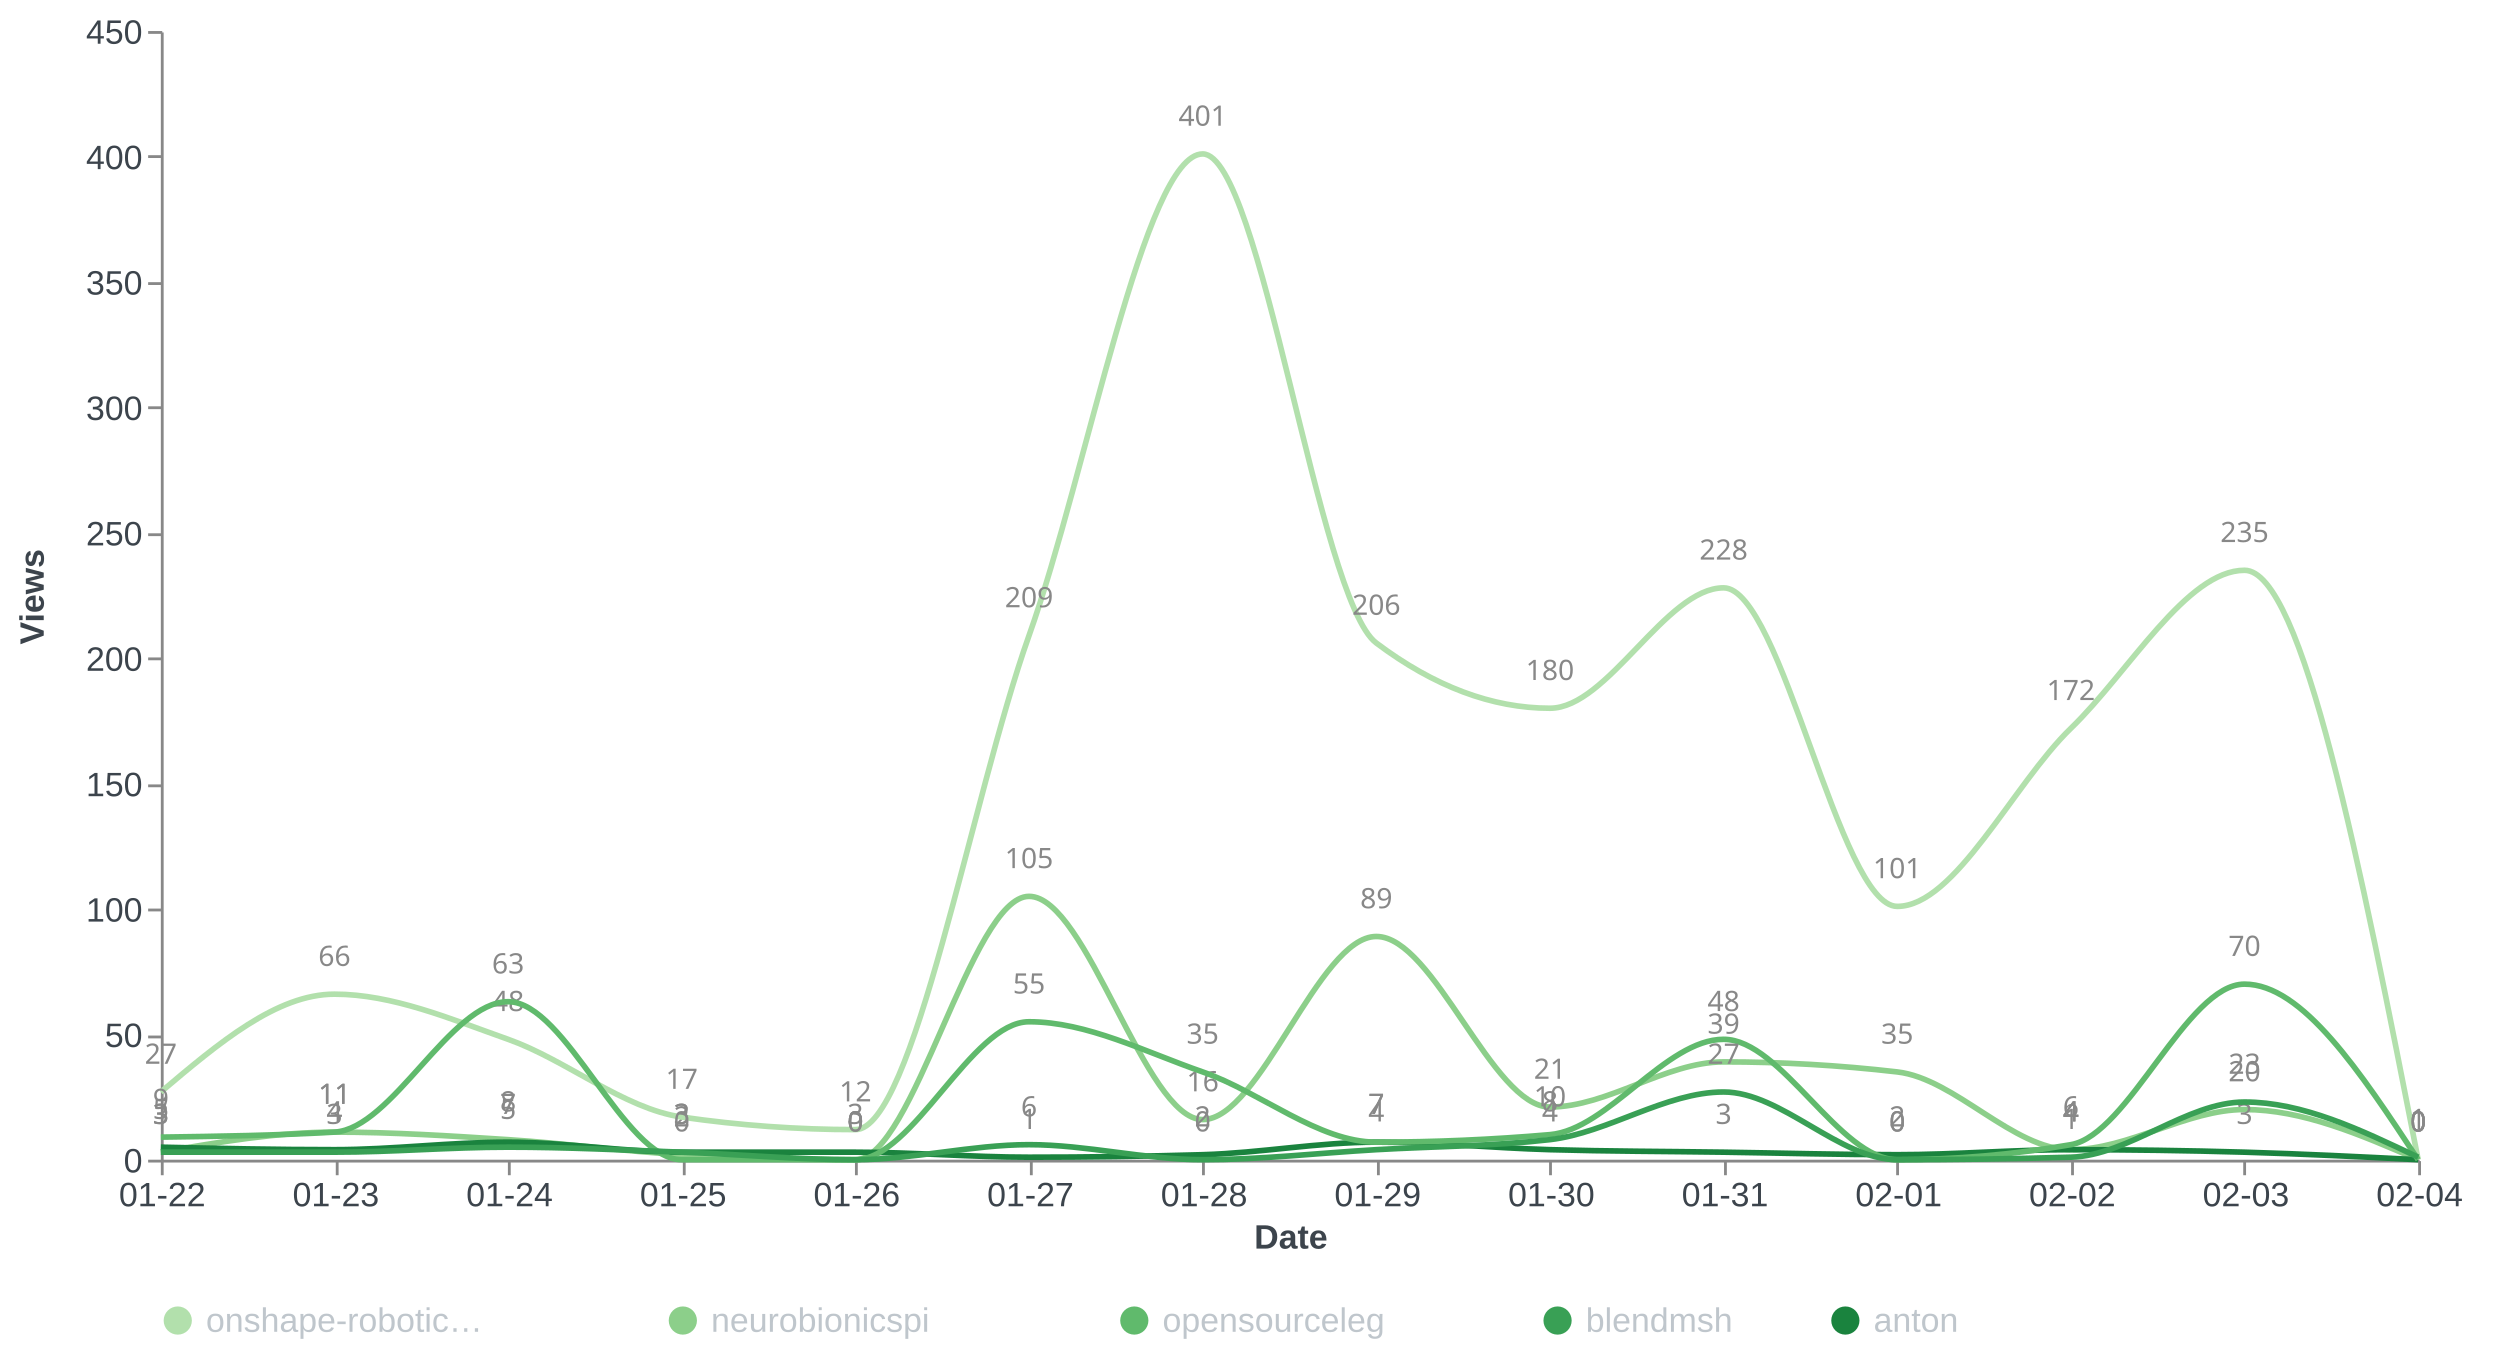
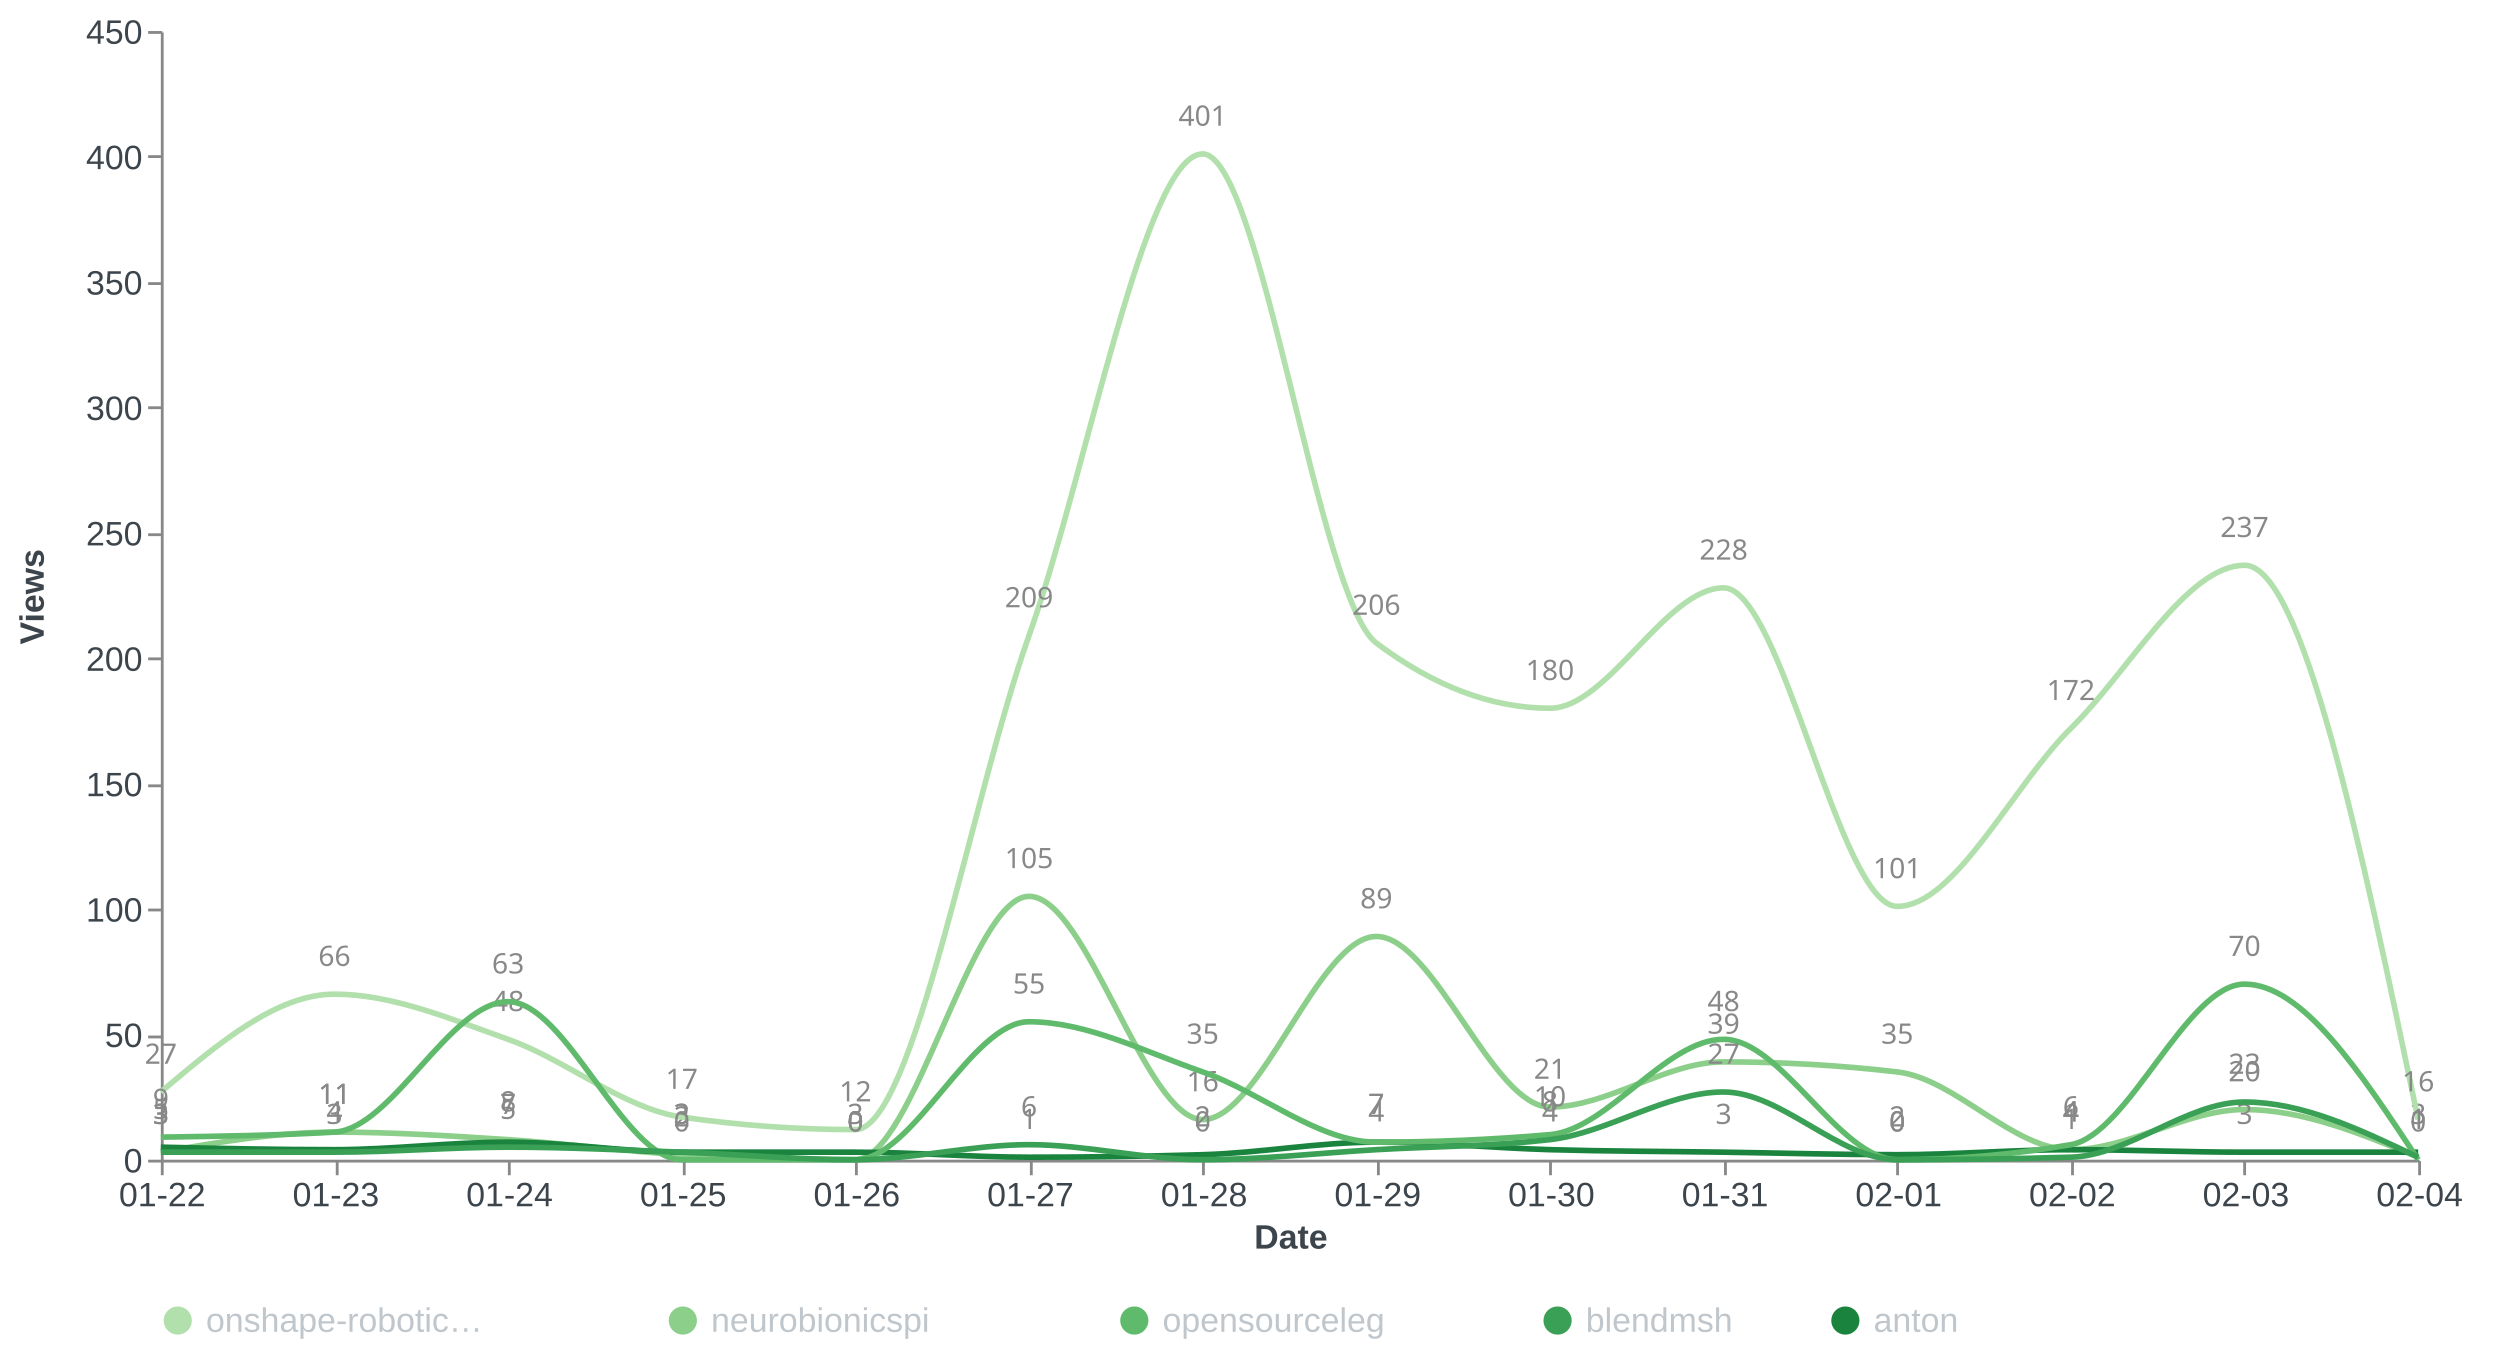
<svg xmlns="http://www.w3.org/2000/svg" version="1.1" class="marks" width="886" height="479" viewBox="0 0 886 479">
  <g fill="none" stroke-miterlimit="10" transform="translate(57,11)">
    <g class="mark-group role-frame root" role="graphics-object" aria-roledescription="group mark container">
      <g transform="translate(0,0)">
        <path class="background" aria-hidden="true" d="M0,0h800v400h-800Z" />
        <g>
          <g class="mark-group role-axis" role="graphics-symbol" aria-roledescription="axis" aria-label="X-axis titled 'Date' for a discrete scale with 14 values: 01-22, 01-23, 01-24, 01-25, 01-26, ending with 02-04">
            <g transform="translate(0.5,400.5)">
              <path class="background" aria-hidden="true" d="M0,0h0v0h0Z" pointer-events="none" />
              <g>
                <g class="mark-rule role-axis-tick" pointer-events="none">
                  <line transform="translate(0,0)" x2="0" y2="5" stroke="#888" stroke-width="1" opacity="1" />
                  <line transform="translate(62,0)" x2="0" y2="5" stroke="#888" stroke-width="1" opacity="1" />
                  <line transform="translate(123,0)" x2="0" y2="5" stroke="#888" stroke-width="1" opacity="1" />
                  <line transform="translate(185,0)" x2="0" y2="5" stroke="#888" stroke-width="1" opacity="1" />
                  <line transform="translate(246,0)" x2="0" y2="5" stroke="#888" stroke-width="1" opacity="1" />
                  <line transform="translate(308,0)" x2="0" y2="5" stroke="#888" stroke-width="1" opacity="1" />
                  <line transform="translate(369,0)" x2="0" y2="5" stroke="#888" stroke-width="1" opacity="1" />
                  <line transform="translate(431,0)" x2="0" y2="5" stroke="#888" stroke-width="1" opacity="1" />
                  <line transform="translate(492,0)" x2="0" y2="5" stroke="#888" stroke-width="1" opacity="1" />
                  <line transform="translate(554,0)" x2="0" y2="5" stroke="#888" stroke-width="1" opacity="1" />
                  <line transform="translate(615,0)" x2="0" y2="5" stroke="#888" stroke-width="1" opacity="1" />
                  <line transform="translate(677,0)" x2="0" y2="5" stroke="#888" stroke-width="1" opacity="1" />
                  <line transform="translate(738,0)" x2="0" y2="5" stroke="#888" stroke-width="1" opacity="1" />
                  <line transform="translate(800,0)" x2="0" y2="5" stroke="#888" stroke-width="1" opacity="1" />
                </g>
                <g class="mark-text role-axis-label" pointer-events="none">
                  <text text-anchor="middle" transform="translate(0,16)" font-family="Arial, sans-serif" font-size="12px" fill="#3c444c" opacity="1">01-22</text>
                  <text text-anchor="middle" transform="translate(61.53846,16)" font-family="Arial, sans-serif" font-size="12px" fill="#3c444c" opacity="1">01-23</text>
                  <text text-anchor="middle" transform="translate(123.0769,16)" font-family="Arial, sans-serif" font-size="12px" fill="#3c444c" opacity="1">01-24</text>
                  <text text-anchor="middle" transform="translate(184.6154,16)" font-family="Arial, sans-serif" font-size="12px" fill="#3c444c" opacity="1">01-25</text>
                  <text text-anchor="middle" transform="translate(246.1538,16)" font-family="Arial, sans-serif" font-size="12px" fill="#3c444c" opacity="1">01-26</text>
                  <text text-anchor="middle" transform="translate(307.6923,16)" font-family="Arial, sans-serif" font-size="12px" fill="#3c444c" opacity="1">01-27</text>
                  <text text-anchor="middle" transform="translate(369.2308,16)" font-family="Arial, sans-serif" font-size="12px" fill="#3c444c" opacity="1">01-28</text>
                  <text text-anchor="middle" transform="translate(430.7692,16)" font-family="Arial, sans-serif" font-size="12px" fill="#3c444c" opacity="1">01-29</text>
                  <text text-anchor="middle" transform="translate(492.3077,16)" font-family="Arial, sans-serif" font-size="12px" fill="#3c444c" opacity="1">01-30</text>
                  <text text-anchor="middle" transform="translate(553.8462,16)" font-family="Arial, sans-serif" font-size="12px" fill="#3c444c" opacity="1">01-31</text>
                  <text text-anchor="middle" transform="translate(615.3846,16)" font-family="Arial, sans-serif" font-size="12px" fill="#3c444c" opacity="1">02-01</text>
                  <text text-anchor="middle" transform="translate(676.9231,16)" font-family="Arial, sans-serif" font-size="12px" fill="#3c444c" opacity="1">02-02</text>
                  <text text-anchor="middle" transform="translate(738.4615,16)" font-family="Arial, sans-serif" font-size="12px" fill="#3c444c" opacity="1">02-03</text>
                  <text text-anchor="middle" transform="translate(800,16)" font-family="Arial, sans-serif" font-size="12px" fill="#3c444c" opacity="1">02-04</text>
                </g>
                <g class="mark-rule role-axis-domain" pointer-events="none">
                  <line transform="translate(0,0)" x2="800" y2="0" stroke="#888" stroke-width="1" opacity="1" />
                </g>
                <g class="mark-text role-axis-title" pointer-events="none">
                  <text text-anchor="middle" transform="translate(400,31)" font-family="Arial, sans-serif" font-size="12px" font-weight="bold" fill="#3c444c" opacity="1">Date</text>
                </g>
              </g>
              <path class="foreground" aria-hidden="true" d="" pointer-events="none" display="none" />
            </g>
          </g>
          <g class="mark-group role-axis" role="graphics-symbol" aria-roledescription="axis" aria-label="Y-axis titled 'Views' for a linear scale with values from 0 to 450">
            <g transform="translate(0.5,0.5)">
              <path class="background" aria-hidden="true" d="M0,0h0v0h0Z" pointer-events="none" />
              <g>
                <g class="mark-rule role-axis-tick" pointer-events="none">
                  <line transform="translate(0,400)" x2="-5" y2="0" stroke="#888" stroke-width="1" opacity="1" />
                  <line transform="translate(0,356)" x2="-5" y2="0" stroke="#888" stroke-width="1" opacity="1" />
                  <line transform="translate(0,311)" x2="-5" y2="0" stroke="#888" stroke-width="1" opacity="1" />
                  <line transform="translate(0,267)" x2="-5" y2="0" stroke="#888" stroke-width="1" opacity="1" />
                  <line transform="translate(0,222)" x2="-5" y2="0" stroke="#888" stroke-width="1" opacity="1" />
                  <line transform="translate(0,178)" x2="-5" y2="0" stroke="#888" stroke-width="1" opacity="1" />
                  <line transform="translate(0,133)" x2="-5" y2="0" stroke="#888" stroke-width="1" opacity="1" />
                  <line transform="translate(0,89)" x2="-5" y2="0" stroke="#888" stroke-width="1" opacity="1" />
                  <line transform="translate(0,44)" x2="-5" y2="0" stroke="#888" stroke-width="1" opacity="1" />
                  <line transform="translate(0,0)" x2="-5" y2="0" stroke="#888" stroke-width="1" opacity="1" />
                </g>
                <g class="mark-text role-axis-label" pointer-events="none">
                  <text text-anchor="end" transform="translate(-7,404)" font-family="Arial, sans-serif" font-size="12px" fill="#3c444c" opacity="1">0</text>
                  <text text-anchor="end" transform="translate(-7,359.5556)" font-family="Arial, sans-serif" font-size="12px" fill="#3c444c" opacity="1">50</text>
                  <text text-anchor="end" transform="translate(-7,315.1111)" font-family="Arial, sans-serif" font-size="12px" fill="#3c444c" opacity="1">100</text>
                  <text text-anchor="end" transform="translate(-7,270.6667)" font-family="Arial, sans-serif" font-size="12px" fill="#3c444c" opacity="1">150</text>
                  <text text-anchor="end" transform="translate(-7,226.2222)" font-family="Arial, sans-serif" font-size="12px" fill="#3c444c" opacity="1">200</text>
                  <text text-anchor="end" transform="translate(-7,181.7778)" font-family="Arial, sans-serif" font-size="12px" fill="#3c444c" opacity="1">250</text>
                  <text text-anchor="end" transform="translate(-7,137.3333)" font-family="Arial, sans-serif" font-size="12px" fill="#3c444c" opacity="1">300</text>
                  <text text-anchor="end" transform="translate(-7,92.88889)" font-family="Arial, sans-serif" font-size="12px" fill="#3c444c" opacity="1">350</text>
                  <text text-anchor="end" transform="translate(-7,48.44444)" font-family="Arial, sans-serif" font-size="12px" fill="#3c444c" opacity="1">400</text>
                  <text text-anchor="end" transform="translate(-7,4)" font-family="Arial, sans-serif" font-size="12px" fill="#3c444c" opacity="1">450</text>
                </g>
                <g class="mark-rule role-axis-domain" pointer-events="none">
                  <line transform="translate(0,400)" x2="0" y2="-400" stroke="#888" stroke-width="1" opacity="1" />
                </g>
                <g class="mark-text role-axis-title" pointer-events="none">
                  <text text-anchor="middle" transform="translate(-39,200) rotate(-90) translate(0,-3)" font-family="Arial, sans-serif" font-size="12px" font-weight="bold" fill="#3c444c" opacity="1">Views</text>
                </g>
              </g>
              <path class="foreground" aria-hidden="true" d="" pointer-events="none" display="none" />
            </g>
          </g>
          <g class="mark-group role-scope" role="graphics-object" aria-roledescription="group mark container">
            <g transform="translate(0,0)">
              <path class="background" aria-hidden="true" d="M0,0h0v0h0Z" />
              <g>
                <g class="mark-line role-mark" role="graphics-symbol" aria-roledescription="line mark container">
-                   <path d="M0,397.333C20.513,393.778,41.026,390.222,61.538,390.222C82.051,390.222,102.564,391.556,123.077,392.889C143.59,394.222,164.103,397.037,184.615,398.222C205.128,399.407,225.641,400,246.154,400C266.667,400,287.179,306.667,307.692,306.667C328.205,306.667,348.718,385.778,369.231,385.778C389.744,385.778,410.256,320.889,430.769,320.889C451.282,320.889,471.795,381.333,492.308,381.333C512.821,381.333,533.333,365.333,553.846,365.333C574.359,365.333,594.872,366.519,615.385,368.889C635.897,371.259,656.41,396.444,676.923,396.444C697.436,396.444,717.949,382.222,738.462,382.222C758.974,382.222,779.487,391.111,800,400" stroke="rgb(140, 207, 138)" stroke-width="2" />
+                   <path d="M0,397.333C20.513,393.778,41.026,390.222,61.538,390.222C82.051,390.222,102.564,391.556,123.077,392.889C143.59,394.222,164.103,397.037,184.615,398.222C205.128,399.407,225.641,400,246.154,400C266.667,400,287.179,306.667,307.692,306.667C328.205,306.667,348.718,385.778,369.231,385.778C389.744,385.778,410.256,320.889,430.769,320.889C451.282,320.889,471.795,381.333,492.308,381.333C512.821,381.333,533.333,365.333,553.846,365.333C574.359,365.333,594.872,366.519,615.385,368.889C635.897,371.259,656.41,396.444,676.923,396.444C697.436,396.444,717.949,382.222,738.462,382.222C758.974,382.222,779.487,390.667,800,399.111" stroke="rgb(140, 207, 138)" stroke-width="2" />
                </g>
                <g class="mark-text role-mark" role="graphics-object" aria-roledescription="text mark container">
                  <text text-anchor="middle" transform="translate(0,387.3333)" font-family="sans-serif" font-size="10px" fill="#888888">3</text>
                  <text text-anchor="middle" transform="translate(61.53846,380.2222)" font-family="sans-serif" font-size="10px" fill="#888888">11</text>
                  <text text-anchor="middle" transform="translate(123.0769,382.8889)" font-family="sans-serif" font-size="10px" fill="#888888">8</text>
                  <text text-anchor="middle" transform="translate(184.6154,388.2222)" font-family="sans-serif" font-size="10px" fill="#888888">2</text>
                  <text text-anchor="middle" transform="translate(246.1538,390)" font-family="sans-serif" font-size="10px" fill="#888888">0</text>
                  <text text-anchor="middle" transform="translate(307.6923,296.6667)" font-family="sans-serif" font-size="10px" fill="#888888">105</text>
                  <text text-anchor="middle" transform="translate(369.2308,375.7778)" font-family="sans-serif" font-size="10px" fill="#888888">16</text>
                  <text text-anchor="middle" transform="translate(430.7692,310.8889)" font-family="sans-serif" font-size="10px" fill="#888888">89</text>
                  <text text-anchor="middle" transform="translate(492.3077,371.3333)" font-family="sans-serif" font-size="10px" fill="#888888">21</text>
                  <text text-anchor="middle" transform="translate(553.8462,355.3333)" font-family="sans-serif" font-size="10px" fill="#888888">39</text>
                  <text text-anchor="middle" transform="translate(615.3846,358.8889)" font-family="sans-serif" font-size="10px" fill="#888888">35</text>
                  <text text-anchor="middle" transform="translate(676.9231,386.4444)" font-family="sans-serif" font-size="10px" fill="#888888">4</text>
                  <text text-anchor="middle" transform="translate(738.4615,372.2222)" font-family="sans-serif" font-size="10px" fill="#888888">20</text>
-                   <text text-anchor="middle" transform="translate(800,390)" font-family="sans-serif" font-size="10px" fill="#888888">0</text>
-                 </g>
-               </g>
-               <path class="foreground" aria-hidden="true" d="" display="none" />
-             </g>
-             <g transform="translate(0,0)">
-               <path class="background" aria-hidden="true" d="M0,0h0v0h0Z" />
-               <g>
-                 <g class="mark-line role-mark" role="graphics-symbol" aria-roledescription="line mark container">
-                   <path d="M0,395.556C20.513,396,41.026,396.444,61.538,396.444C82.051,396.444,102.564,393.778,123.077,393.778C143.59,393.778,164.103,397.333,184.615,397.333C205.128,397.333,225.641,397.333,246.154,397.333C266.667,397.333,287.179,399.111,307.692,399.111C328.205,399.111,348.718,398.815,369.231,398.222C389.744,397.63,410.256,393.778,430.769,393.778C451.282,393.778,471.795,395.852,492.308,396.444C512.821,397.037,533.333,397.037,553.846,397.333C574.359,397.63,594.872,398.222,615.385,398.222C635.897,398.222,656.41,396.444,676.923,396.444C697.436,396.444,717.949,396.741,738.462,397.333C758.974,397.926,779.487,398.963,800,400" stroke="rgb(26, 131, 62)" stroke-width="2" />
+                   <text text-anchor="middle" transform="translate(800,389.1111)" font-family="sans-serif" font-size="10px" fill="#888888">1</text>
+                 </g>
+               </g>
+               <path class="foreground" aria-hidden="true" d="" display="none" />
+             </g>
+             <g transform="translate(0,0)">
+               <path class="background" aria-hidden="true" d="M0,0h0v0h0Z" />
+               <g>
+                 <g class="mark-line role-mark" role="graphics-symbol" aria-roledescription="line mark container">
+                   <path d="M0,395.556C20.513,396,41.026,396.444,61.538,396.444C82.051,396.444,102.564,393.778,123.077,393.778C143.59,393.778,164.103,397.333,184.615,397.333C205.128,397.333,225.641,397.333,246.154,397.333C266.667,397.333,287.179,399.111,307.692,399.111C328.205,399.111,348.718,398.815,369.231,398.222C389.744,397.63,410.256,393.778,430.769,393.778C451.282,393.778,471.795,395.852,492.308,396.444C512.821,397.037,533.333,397.037,553.846,397.333C574.359,397.63,594.872,398.222,615.385,398.222C635.897,398.222,656.41,396.444,676.923,396.444C697.436,396.444,717.949,397.333,738.462,397.333C758.974,397.333,779.487,397.333,800,397.333" stroke="rgb(26, 131, 62)" stroke-width="2" />
                </g>
                <g class="mark-text role-mark" role="graphics-object" aria-roledescription="text mark container">
                  <text text-anchor="middle" transform="translate(0,385.5556)" font-family="sans-serif" font-size="10px" fill="#888888">5</text>
                  <text text-anchor="middle" transform="translate(61.53846,386.4444)" font-family="sans-serif" font-size="10px" fill="#888888">4</text>
                  <text text-anchor="middle" transform="translate(123.0769,383.7778)" font-family="sans-serif" font-size="10px" fill="#888888">7</text>
                  <text text-anchor="middle" transform="translate(184.6154,387.3333)" font-family="sans-serif" font-size="10px" fill="#888888">3</text>
                  <text text-anchor="middle" transform="translate(246.1538,387.3333)" font-family="sans-serif" font-size="10px" fill="#888888">3</text>
                  <text text-anchor="middle" transform="translate(307.6923,389.1111)" font-family="sans-serif" font-size="10px" fill="#888888">1</text>
                  <text text-anchor="middle" transform="translate(369.2308,388.2222)" font-family="sans-serif" font-size="10px" fill="#888888">2</text>
                  <text text-anchor="middle" transform="translate(430.7692,383.7778)" font-family="sans-serif" font-size="10px" fill="#888888">7</text>
                  <text text-anchor="middle" transform="translate(492.3077,386.4444)" font-family="sans-serif" font-size="10px" fill="#888888">4</text>
                  <text text-anchor="middle" transform="translate(553.8462,387.3333)" font-family="sans-serif" font-size="10px" fill="#888888">3</text>
                  <text text-anchor="middle" transform="translate(615.3846,388.2222)" font-family="sans-serif" font-size="10px" fill="#888888">2</text>
                  <text text-anchor="middle" transform="translate(676.9231,386.4444)" font-family="sans-serif" font-size="10px" fill="#888888">4</text>
                  <text text-anchor="middle" transform="translate(738.4615,387.3333)" font-family="sans-serif" font-size="10px" fill="#888888">3</text>
-                   <text text-anchor="middle" transform="translate(800,390)" font-family="sans-serif" font-size="10px" fill="#888888">0</text>
-                 </g>
-               </g>
-               <path class="foreground" aria-hidden="true" d="" display="none" />
-             </g>
-             <g transform="translate(0,0)">
-               <path class="background" aria-hidden="true" d="M0,0h0v0h0Z" />
-               <g>
-                 <g class="mark-line role-mark" role="graphics-symbol" aria-roledescription="line mark container">
-                   <path d="M0,376C20.513,358.667,41.026,341.333,61.538,341.333C82.051,341.333,102.564,350.074,123.077,357.333C143.59,364.593,164.103,381.926,184.615,384.889C205.128,387.852,225.641,389.333,246.154,389.333C266.667,389.333,287.179,271.852,307.692,214.222C328.205,156.593,348.718,43.556,369.231,43.556C389.744,43.556,410.256,201.481,430.769,216.889C451.282,232.296,471.795,240,492.308,240C512.821,240,533.333,197.333,553.846,197.333C574.359,197.333,594.872,310.222,615.385,310.222C635.897,310.222,656.41,266.963,676.923,247.111C697.436,227.259,717.949,191.111,738.462,191.111C758.974,191.111,779.487,295.556,800,400" stroke="rgb(178, 224, 172)" stroke-width="2" />
+                   <text text-anchor="middle" transform="translate(800,387.3333)" font-family="sans-serif" font-size="10px" fill="#888888">3</text>
+                 </g>
+               </g>
+               <path class="foreground" aria-hidden="true" d="" display="none" />
+             </g>
+             <g transform="translate(0,0)">
+               <path class="background" aria-hidden="true" d="M0,0h0v0h0Z" />
+               <g>
+                 <g class="mark-line role-mark" role="graphics-symbol" aria-roledescription="line mark container">
+                   <path d="M0,376C20.513,358.667,41.026,341.333,61.538,341.333C82.051,341.333,102.564,350.074,123.077,357.333C143.59,364.593,164.103,381.926,184.615,384.889C205.128,387.852,225.641,389.333,246.154,389.333C266.667,389.333,287.179,271.852,307.692,214.222C328.205,156.593,348.718,43.556,369.231,43.556C389.744,43.556,410.256,201.481,430.769,216.889C451.282,232.296,471.795,240,492.308,240C512.821,240,533.333,197.333,553.846,197.333C574.359,197.333,594.872,310.222,615.385,310.222C635.897,310.222,656.41,267.259,676.923,247.111C697.436,226.963,717.949,189.333,738.462,189.333C758.974,189.333,779.487,287.556,800,385.778" stroke="rgb(178, 224, 172)" stroke-width="2" />
                </g>
                <g class="mark-text role-mark" role="graphics-object" aria-roledescription="text mark container">
                  <text text-anchor="middle" transform="translate(0,366)" font-family="sans-serif" font-size="10px" fill="#888888">27</text>
                  <text text-anchor="middle" transform="translate(61.53846,331.3333)" font-family="sans-serif" font-size="10px" fill="#888888">66</text>
                  <text text-anchor="middle" transform="translate(123.0769,347.3333)" font-family="sans-serif" font-size="10px" fill="#888888">48</text>
                  <text text-anchor="middle" transform="translate(184.6154,374.8889)" font-family="sans-serif" font-size="10px" fill="#888888">17</text>
                  <text text-anchor="middle" transform="translate(246.1538,379.3333)" font-family="sans-serif" font-size="10px" fill="#888888">12</text>
                  <text text-anchor="middle" transform="translate(307.6923,204.2222)" font-family="sans-serif" font-size="10px" fill="#888888">209</text>
                  <text text-anchor="middle" transform="translate(369.2308,33.55556)" font-family="sans-serif" font-size="10px" fill="#888888">401</text>
                  <text text-anchor="middle" transform="translate(430.7692,206.8889)" font-family="sans-serif" font-size="10px" fill="#888888">206</text>
                  <text text-anchor="middle" transform="translate(492.3077,230)" font-family="sans-serif" font-size="10px" fill="#888888">180</text>
                  <text text-anchor="middle" transform="translate(553.8462,187.3333)" font-family="sans-serif" font-size="10px" fill="#888888">228</text>
                  <text text-anchor="middle" transform="translate(615.3846,300.2222)" font-family="sans-serif" font-size="10px" fill="#888888">101</text>
                  <text text-anchor="middle" transform="translate(676.9231,237.1111)" font-family="sans-serif" font-size="10px" fill="#888888">172</text>
-                   <text text-anchor="middle" transform="translate(738.4615,181.1111)" font-family="sans-serif" font-size="10px" fill="#888888">235</text>
-                   <text text-anchor="middle" transform="translate(800,390)" font-family="sans-serif" font-size="10px" fill="#888888">0</text>
+                   <text text-anchor="middle" transform="translate(738.4615,179.3333)" font-family="sans-serif" font-size="10px" fill="#888888">237</text>
+                   <text text-anchor="middle" transform="translate(800,375.7778)" font-family="sans-serif" font-size="10px" fill="#888888">16</text>
                </g>
              </g>
              <path class="foreground" aria-hidden="true" d="" display="none" />
            </g>
            <g transform="translate(0,0)">
              <path class="background" aria-hidden="true" d="M0,0h0v0h0Z" />
              <g>
                <g class="mark-line role-mark" role="graphics-symbol" aria-roledescription="line mark container">
                  <path d="M0,392C20.513,391.704,41.026,391.407,61.538,390.222C82.051,389.037,102.564,344,123.077,344C143.59,344,164.103,400,184.615,400C205.128,400,225.641,400,246.154,400C266.667,400,287.179,351.111,307.692,351.111C328.205,351.111,348.718,361.778,369.231,368.889C389.744,376,410.256,393.778,430.769,393.778C451.282,393.778,471.795,392.889,492.308,391.111C512.821,389.333,533.333,357.333,553.846,357.333C574.359,357.333,594.872,400,615.385,400C635.897,400,656.41,398.222,676.923,394.667C697.436,391.111,717.949,337.778,738.462,337.778C758.974,337.778,779.487,368.889,800,400" stroke="rgb(96, 186, 108)" stroke-width="2" />
                </g>
                <g class="mark-text role-mark" role="graphics-object" aria-roledescription="text mark container">
                  <text text-anchor="middle" transform="translate(0,382)" font-family="sans-serif" font-size="10px" fill="#888888">9</text>
                  <text text-anchor="middle" transform="translate(61.53846,380.2222)" font-family="sans-serif" font-size="10px" fill="#888888">11</text>
                  <text text-anchor="middle" transform="translate(123.0769,334)" font-family="sans-serif" font-size="10px" fill="#888888">63</text>
                  <text text-anchor="middle" transform="translate(184.6154,390)" font-family="sans-serif" font-size="10px" fill="#888888">0</text>
                  <text text-anchor="middle" transform="translate(246.1538,390)" font-family="sans-serif" font-size="10px" fill="#888888">0</text>
                  <text text-anchor="middle" transform="translate(307.6923,341.1111)" font-family="sans-serif" font-size="10px" fill="#888888">55</text>
                  <text text-anchor="middle" transform="translate(369.2308,358.8889)" font-family="sans-serif" font-size="10px" fill="#888888">35</text>
                  <text text-anchor="middle" transform="translate(430.7692,383.7778)" font-family="sans-serif" font-size="10px" fill="#888888">7</text>
                  <text text-anchor="middle" transform="translate(492.3077,381.1111)" font-family="sans-serif" font-size="10px" fill="#888888">10</text>
                  <text text-anchor="middle" transform="translate(553.8462,347.3333)" font-family="sans-serif" font-size="10px" fill="#888888">48</text>
                  <text text-anchor="middle" transform="translate(615.3846,390)" font-family="sans-serif" font-size="10px" fill="#888888">0</text>
                  <text text-anchor="middle" transform="translate(676.9231,384.6667)" font-family="sans-serif" font-size="10px" fill="#888888">6</text>
                  <text text-anchor="middle" transform="translate(738.4615,327.7778)" font-family="sans-serif" font-size="10px" fill="#888888">70</text>
                  <text text-anchor="middle" transform="translate(800,390)" font-family="sans-serif" font-size="10px" fill="#888888">0</text>
                </g>
              </g>
              <path class="foreground" aria-hidden="true" d="" display="none" />
            </g>
            <g transform="translate(0,0)">
              <path class="background" aria-hidden="true" d="M0,0h0v0h0Z" />
              <g>
                <g class="mark-line role-mark" role="graphics-symbol" aria-roledescription="line mark container">
                  <path d="M0,397.333C20.513,397.333,41.026,397.333,61.538,397.333C82.051,397.333,102.564,395.556,123.077,395.556C143.59,395.556,164.103,396.593,184.615,397.333C205.128,398.074,225.641,400,246.154,400C266.667,400,287.179,394.667,307.692,394.667C328.205,394.667,348.718,400,369.231,400C389.744,400,410.256,397.63,430.769,396.444C451.282,395.259,471.795,395.259,492.308,392.889C512.821,390.519,533.333,376,553.846,376C574.359,376,594.872,400,615.385,400C635.897,400,656.41,399.704,676.923,399.111C697.436,398.519,717.949,379.556,738.462,379.556C758.974,379.556,779.487,389.333,800,399.111" stroke="rgb(57, 160, 85)" stroke-width="2" />
                </g>
                <g class="mark-text role-mark" role="graphics-object" aria-roledescription="text mark container">
                  <text text-anchor="middle" transform="translate(0,387.3333)" font-family="sans-serif" font-size="10px" fill="#888888">3</text>
                  <text text-anchor="middle" transform="translate(61.53846,387.3333)" font-family="sans-serif" font-size="10px" fill="#888888">3</text>
                  <text text-anchor="middle" transform="translate(123.0769,385.5556)" font-family="sans-serif" font-size="10px" fill="#888888">5</text>
                  <text text-anchor="middle" transform="translate(184.6154,387.3333)" font-family="sans-serif" font-size="10px" fill="#888888">3</text>
                  <text text-anchor="middle" transform="translate(246.1538,390)" font-family="sans-serif" font-size="10px" fill="#888888">0</text>
                  <text text-anchor="middle" transform="translate(307.6923,384.6667)" font-family="sans-serif" font-size="10px" fill="#888888">6</text>
                  <text text-anchor="middle" transform="translate(369.2308,390)" font-family="sans-serif" font-size="10px" fill="#888888">0</text>
                  <text text-anchor="middle" transform="translate(430.7692,386.4444)" font-family="sans-serif" font-size="10px" fill="#888888">4</text>
                  <text text-anchor="middle" transform="translate(492.3077,382.8889)" font-family="sans-serif" font-size="10px" fill="#888888">8</text>
                  <text text-anchor="middle" transform="translate(553.8462,366)" font-family="sans-serif" font-size="10px" fill="#888888">27</text>
                  <text text-anchor="middle" transform="translate(615.3846,390)" font-family="sans-serif" font-size="10px" fill="#888888">0</text>
                  <text text-anchor="middle" transform="translate(676.9231,389.1111)" font-family="sans-serif" font-size="10px" fill="#888888">1</text>
                  <text text-anchor="middle" transform="translate(738.4615,369.5556)" font-family="sans-serif" font-size="10px" fill="#888888">23</text>
                  <text text-anchor="middle" transform="translate(800,389.1111)" font-family="sans-serif" font-size="10px" fill="#888888">1</text>
                </g>
              </g>
              <path class="foreground" aria-hidden="true" d="" display="none" />
            </g>
          </g>
          <g class="mark-group role-legend" role="graphics-symbol" aria-roledescription="legend" aria-label="Symbol legend for fill color with 5 values: onshape-robotics-toolkit, neurobionicspi, opensourceleg, blendmsh, anton">
            <g transform="translate(0,451)">
              <path class="background" aria-hidden="true" d="M0,0h655v12h-655Z" pointer-events="none" />
              <g>
                <g class="mark-group role-legend-entry">
                  <g transform="translate(0,0)">
                    <path class="background" aria-hidden="true" d="M0,0h0v0h0Z" pointer-events="none" />
                    <g>
                      <g class="mark-group role-scope" role="graphics-object" aria-roledescription="group mark container">
                        <g transform="translate(0,0)">
                          <path class="background" aria-hidden="true" d="M0,0h169v12h-169Z" pointer-events="none" opacity="1" />
                          <g>
                            <g class="mark-symbol role-legend-symbol" pointer-events="none">
                              <path transform="translate(6,6)" d="M5,0A5,5,0,1,1,-5,0A5,5,0,1,1,5,0" fill="rgb(178, 224, 172)" stroke-width="1.5" opacity="1" />
                            </g>
                            <g class="mark-text role-legend-label" pointer-events="none">
                              <text text-anchor="start" transform="translate(16,10)" font-family="Arial, sans-serif" font-size="12px" fill="#bfc6cc" opacity="1">onshape-robotic…</text>
                            </g>
                          </g>
                          <path class="foreground" aria-hidden="true" d="" pointer-events="none" display="none" />
                        </g>
                        <g transform="translate(179,0)">
                          <path class="background" aria-hidden="true" d="M0,0h150v12h-150Z" pointer-events="none" opacity="1" />
                          <g>
                            <g class="mark-symbol role-legend-symbol" pointer-events="none">
                              <path transform="translate(6,6)" d="M5,0A5,5,0,1,1,-5,0A5,5,0,1,1,5,0" fill="rgb(140, 207, 138)" stroke-width="1.5" opacity="1" />
                            </g>
                            <g class="mark-text role-legend-label" pointer-events="none">
                              <text text-anchor="start" transform="translate(16,10)" font-family="Arial, sans-serif" font-size="12px" fill="#bfc6cc" opacity="1">neurobionicspi</text>
                            </g>
                          </g>
                          <path class="foreground" aria-hidden="true" d="" pointer-events="none" display="none" />
                        </g>
                        <g transform="translate(339,0)">
                          <path class="background" aria-hidden="true" d="M0,0h140v12h-140Z" pointer-events="none" opacity="1" />
                          <g>
                            <g class="mark-symbol role-legend-symbol" pointer-events="none">
                              <path transform="translate(6,6)" d="M5,0A5,5,0,1,1,-5,0A5,5,0,1,1,5,0" fill="rgb(96, 186, 108)" stroke-width="1.5" opacity="1" />
                            </g>
                            <g class="mark-text role-legend-label" pointer-events="none">
                              <text text-anchor="start" transform="translate(16,10)" font-family="Arial, sans-serif" font-size="12px" fill="#bfc6cc" opacity="1">opensourceleg</text>
                            </g>
                          </g>
                          <path class="foreground" aria-hidden="true" d="" pointer-events="none" display="none" />
                        </g>
                        <g transform="translate(489,0)">
                          <path class="background" aria-hidden="true" d="M0,0h92v12h-92Z" pointer-events="none" opacity="1" />
                          <g>
                            <g class="mark-symbol role-legend-symbol" pointer-events="none">
                              <path transform="translate(6,6)" d="M5,0A5,5,0,1,1,-5,0A5,5,0,1,1,5,0" fill="rgb(57, 160, 85)" stroke-width="1.5" opacity="1" />
                            </g>
                            <g class="mark-text role-legend-label" pointer-events="none">
                              <text text-anchor="start" transform="translate(16,10)" font-family="Arial, sans-serif" font-size="12px" fill="#bfc6cc" opacity="1">blendmsh</text>
                            </g>
                          </g>
                          <path class="foreground" aria-hidden="true" d="" pointer-events="none" display="none" />
                        </g>
                        <g transform="translate(591,0)">
                          <path class="background" aria-hidden="true" d="M0,0h64v12h-64Z" pointer-events="none" opacity="1" />
                          <g>
                            <g class="mark-symbol role-legend-symbol" pointer-events="none">
                              <path transform="translate(6,6)" d="M5,0A5,5,0,1,1,-5,0A5,5,0,1,1,5,0" fill="rgb(26, 131, 62)" stroke-width="1.5" opacity="1" />
                            </g>
                            <g class="mark-text role-legend-label" pointer-events="none">
                              <text text-anchor="start" transform="translate(16,10)" font-family="Arial, sans-serif" font-size="12px" fill="#bfc6cc" opacity="1">anton</text>
                            </g>
                          </g>
                          <path class="foreground" aria-hidden="true" d="" pointer-events="none" display="none" />
                        </g>
                      </g>
                    </g>
                    <path class="foreground" aria-hidden="true" d="" pointer-events="none" display="none" />
                  </g>
                </g>
              </g>
              <path class="foreground" aria-hidden="true" d="" pointer-events="none" display="none" />
            </g>
          </g>
        </g>
        <path class="foreground" aria-hidden="true" d="" display="none" />
      </g>
    </g>
  </g>
</svg>
